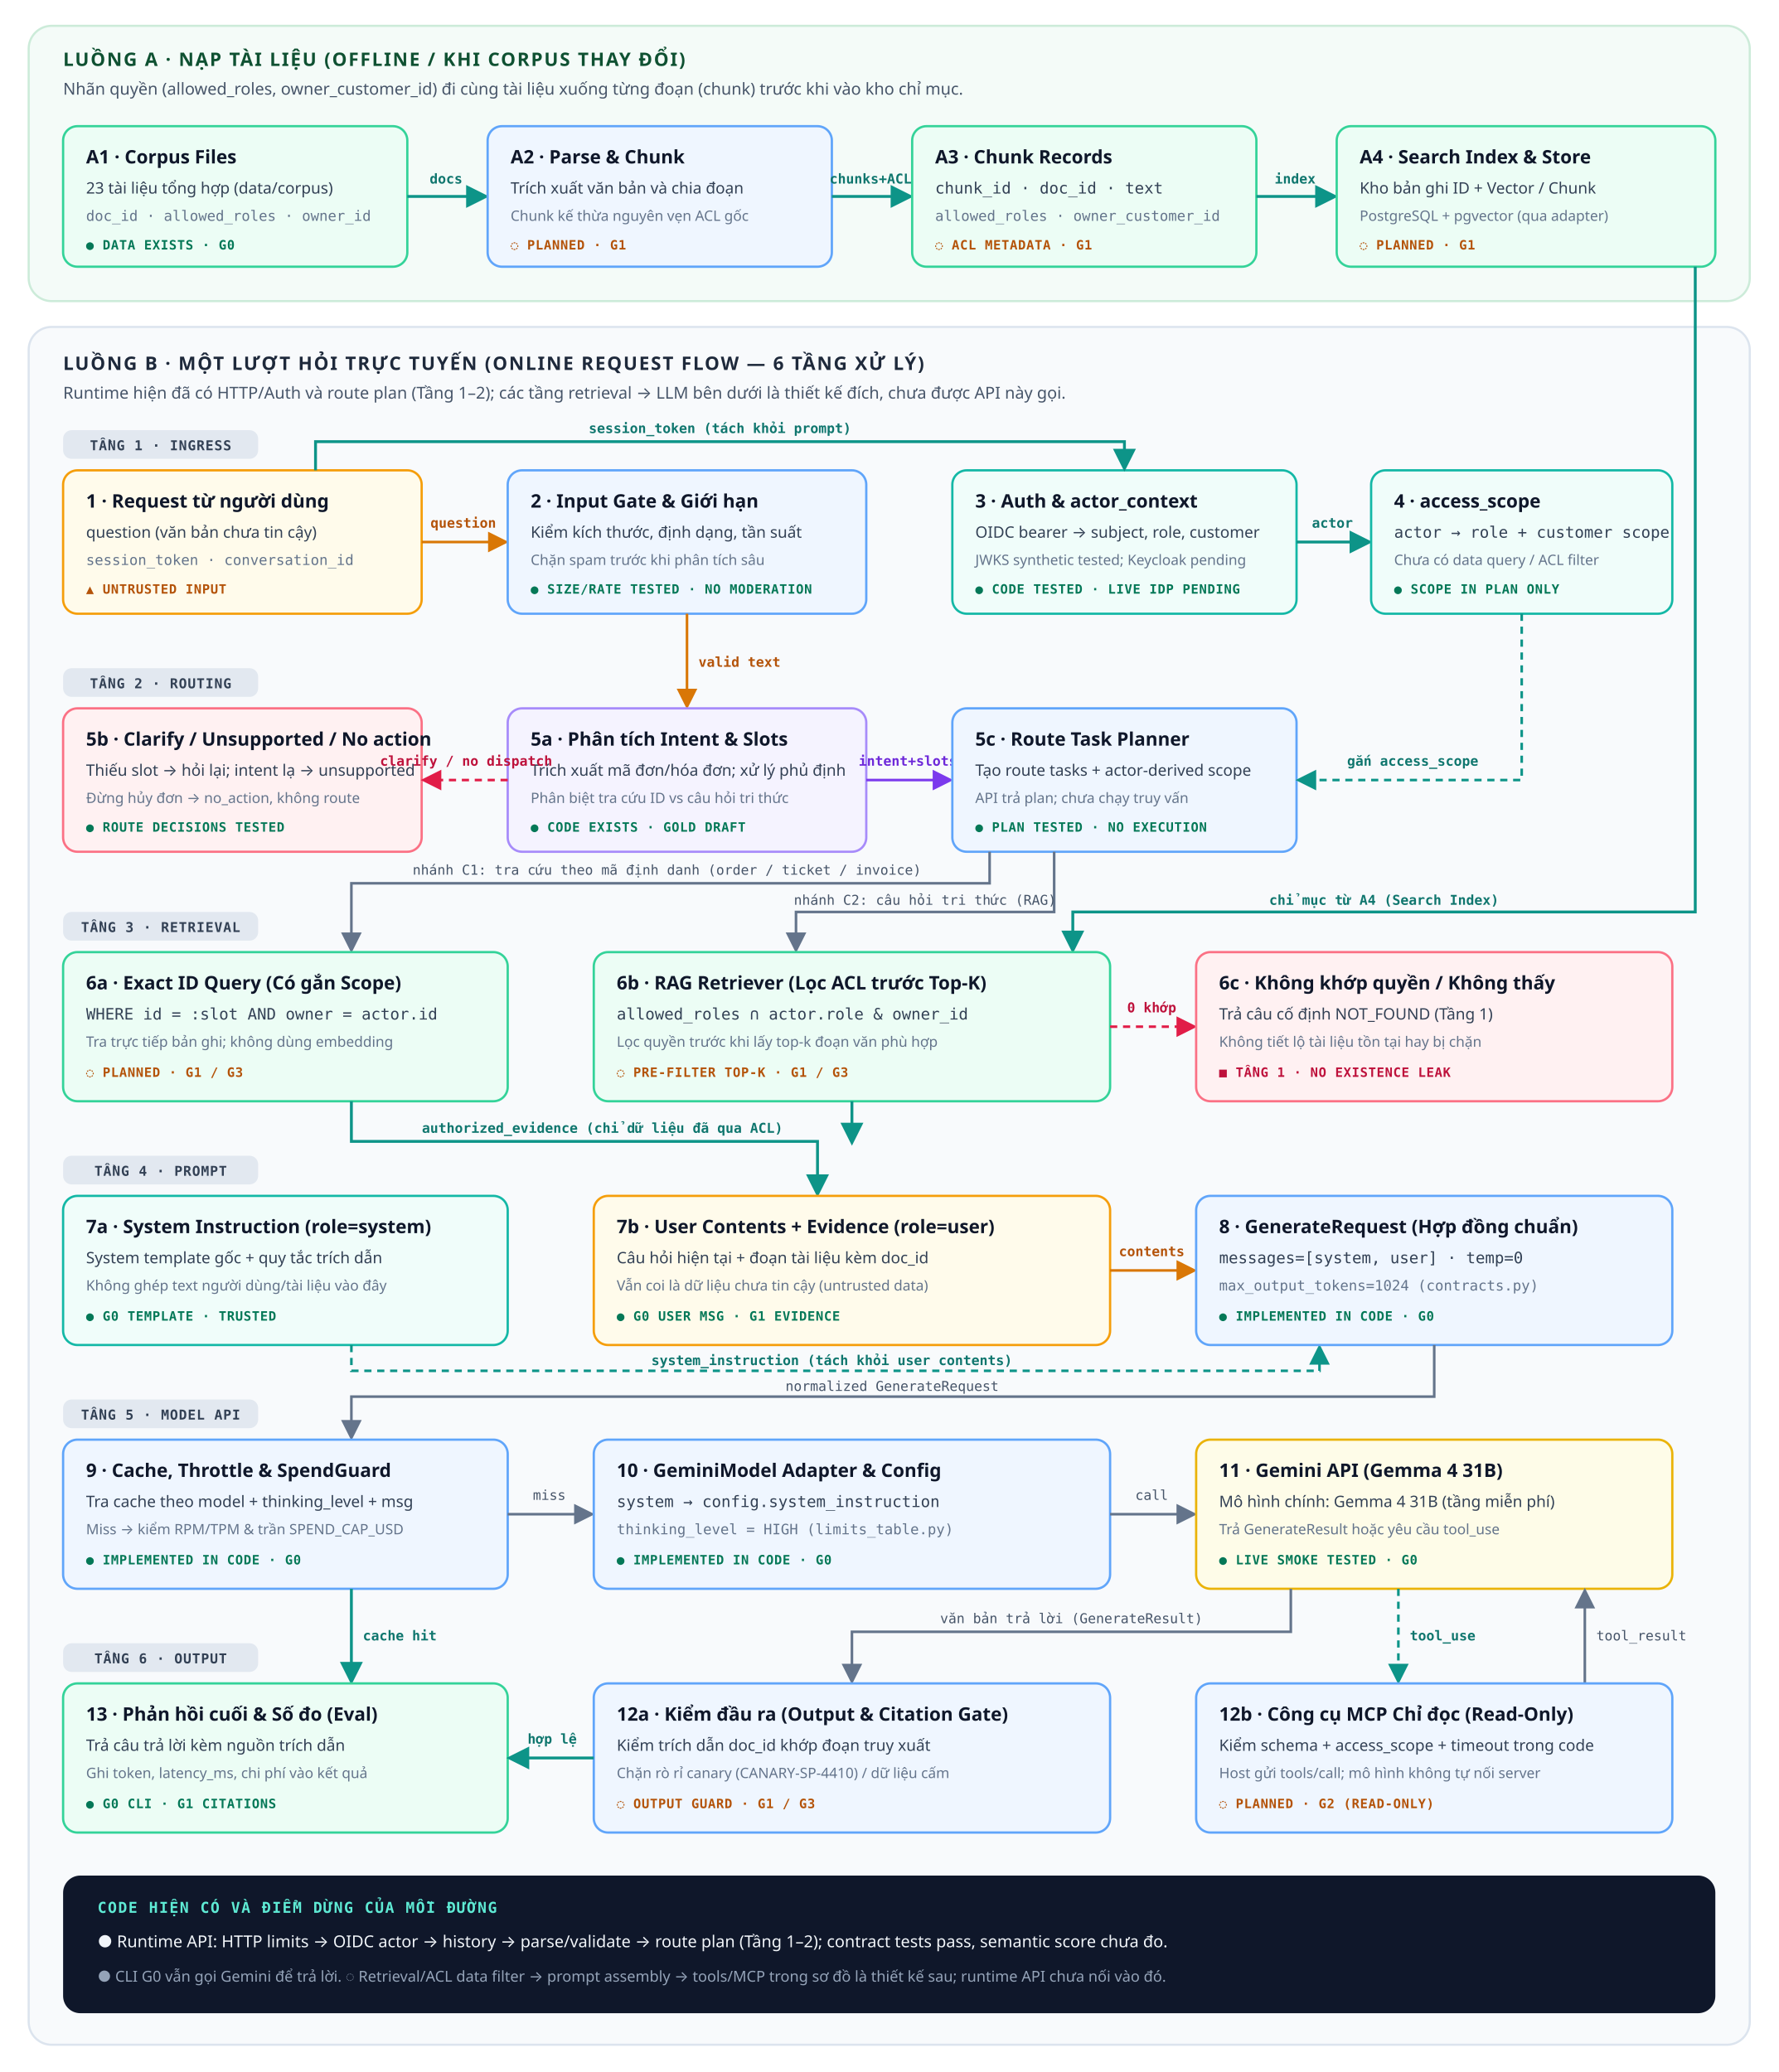
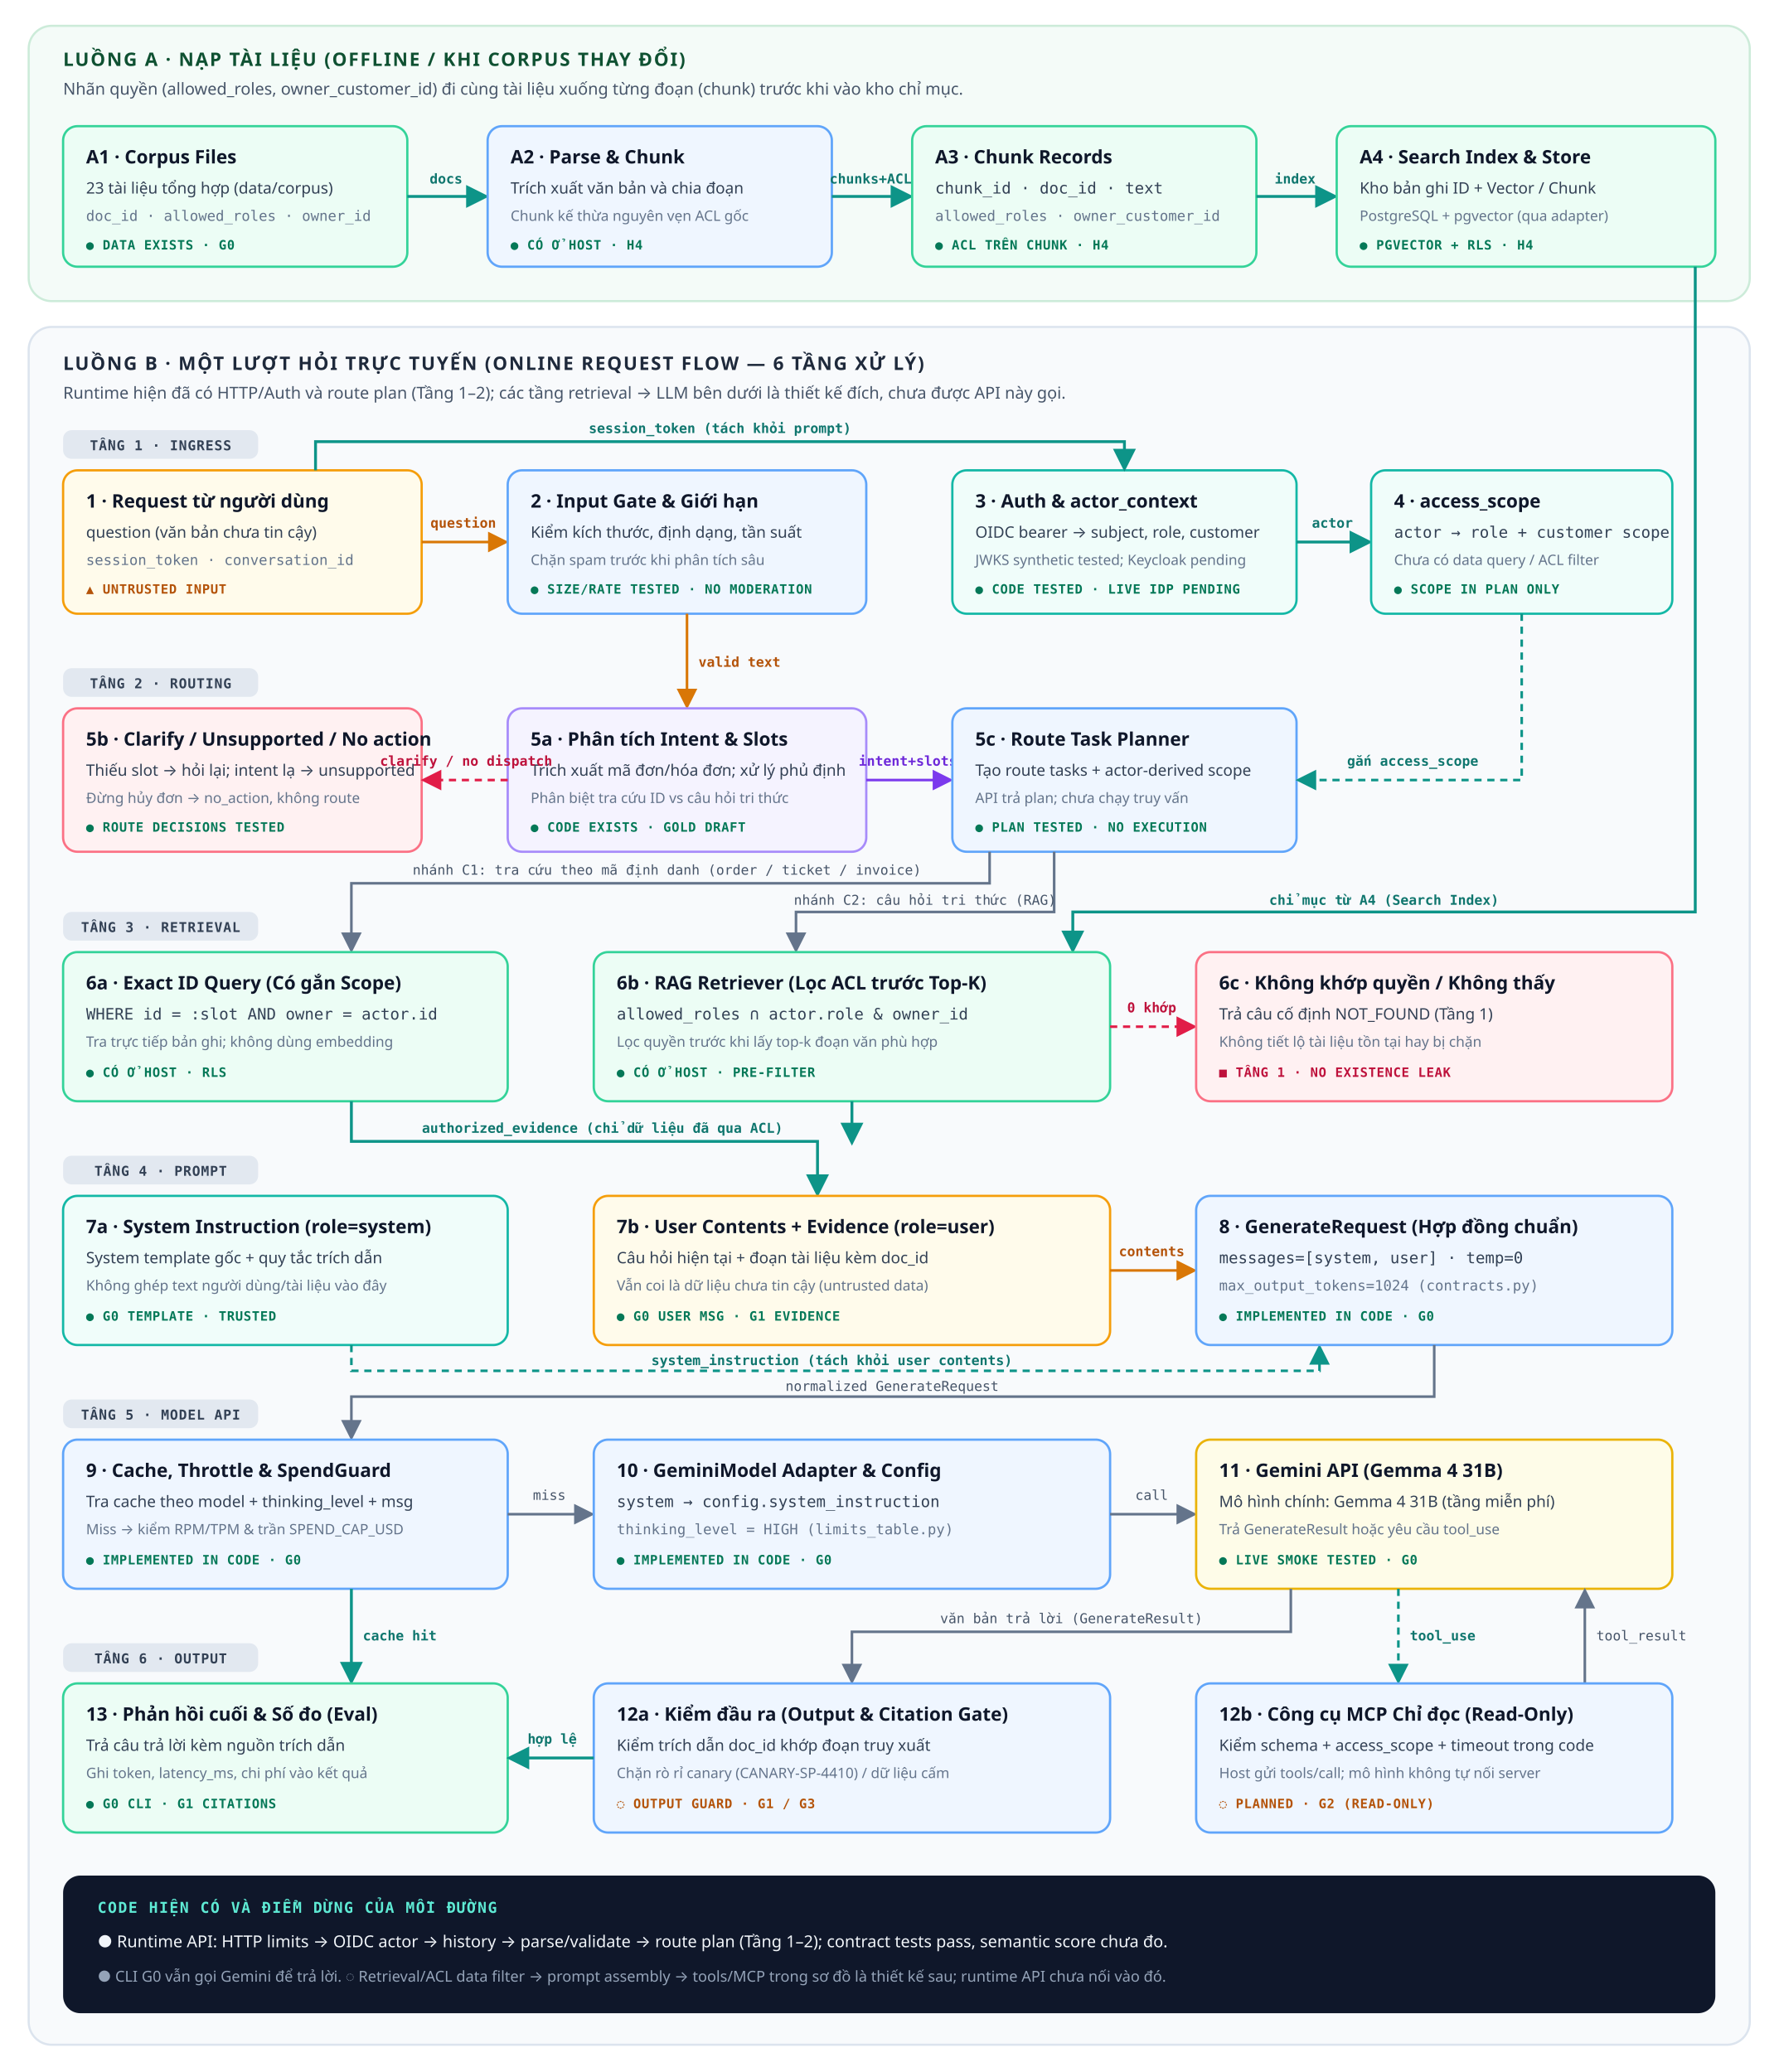
<svg xmlns="http://www.w3.org/2000/svg" viewBox="0 0 1240 1445" role="img" aria-labelledby="title desc">
  <defs>
    <marker id="arr-neutral" markerWidth="8" markerHeight="8" refX="6.5" refY="4" orient="auto">
      <path d="M0 0L8 4L0 8z" fill="#64748b" />
    </marker>
    <marker id="arr-trusted" markerWidth="8" markerHeight="8" refX="6.5" refY="4" orient="auto">
      <path d="M0 0L8 4L0 8z" fill="#0d9488" />
    </marker>
    <marker id="arr-untrusted" markerWidth="8" markerHeight="8" refX="6.5" refY="4" orient="auto">
      <path d="M0 0L8 4L0 8z" fill="#d97706" />
    </marker>
    <marker id="arr-semantic" markerWidth="8" markerHeight="8" refX="6.5" refY="4" orient="auto">
      <path d="M0 0L8 4L0 8z" fill="#7c3aed" />
    </marker>
    <marker id="arr-block" markerWidth="8" markerHeight="8" refX="6.5" refY="4" orient="auto">
      <path d="M0 0L8 4L0 8z" fill="#e11d48" />
    </marker>
    <style>
      text { font-family: 'Be Vietnam Pro', 'Segoe UI', system-ui, -apple-system, sans-serif; fill: #0f172a; }
      .mono { font-family: 'JetBrains Mono', 'Consolas', monospace; }
      .lane-ingest { fill: #f4fbf8; stroke: #ccebd9; stroke-width: 1.5; }
      .lane-online { fill: #f8fafc; stroke: #dce4ee; stroke-width: 1.5; }
      .lane-title { font-size: 13px; font-weight: 800; letter-spacing: 0.08em; fill: #0f5132; }
      .lane-title-b { font-size: 13px; font-weight: 800; letter-spacing: 0.08em; fill: #1e293b; }
      .lane-sub { font-size: 11.5px; fill: #475569; }
      .stage-pill { fill: #e2e8f0; rx: 6; }
      .stage-text { font-family: 'JetBrains Mono', 'Consolas', monospace; font-size: 9.5px; font-weight: 700; fill: #334155; letter-spacing: 0.05em; }
      .box { stroke-width: 1.6; rx: 10; }
      .box-code { fill: #eff6ff; stroke: #60a5fa; }
      .box-data { fill: #ecfdf5; stroke: #34d399; }
      .box-trusted { fill: #f0fdfa; stroke: #14b8a6; }
      .box-untrusted { fill: #fffbeb; stroke: #f59e0b; }
      .box-semantic { fill: #f5f3ff; stroke: #a78bfa; }
      .box-model { fill: #fefce8; stroke: #eab308; }
      .box-block { fill: #fff1f2; stroke: #fb7185; }
      .head { font-size: 13px; font-weight: 700; fill: #0f172a; }
      .body { font-size: 11px; fill: #334155; }
      .small { font-size: 10px; fill: #64748b; }
      .chip { font-family: 'JetBrains Mono', 'Consolas', monospace; font-size: 9px; font-weight: 700; letter-spacing: 0.04em; }
      .chip-g0 { fill: #047857; }
      .chip-plan { fill: #b45309; }
      .chip-prop { fill: #6d28d9; }
      .chip-stop { fill: #be123c; }
      .edge-neutral { fill: none; stroke: #64748b; stroke-width: 1.8; marker-end: url(#arr-neutral); }
      .edge-trusted { fill: none; stroke: #0d9488; stroke-width: 2; marker-end: url(#arr-trusted); }
      .edge-config { fill: none; stroke: #0d9488; stroke-width: 1.8; stroke-dasharray: 5 4; marker-end: url(#arr-trusted); }
      .edge-untrusted { fill: none; stroke: #d97706; stroke-width: 1.8; marker-end: url(#arr-untrusted); }
      .edge-semantic { fill: none; stroke: #7c3aed; stroke-width: 1.8; marker-end: url(#arr-semantic); }
      .edge-block { fill: none; stroke: #e11d48; stroke-width: 1.8; stroke-dasharray: 5 4; marker-end: url(#arr-block); }
      .lbl { font-family: 'JetBrains Mono', 'Consolas', monospace; font-size: 9.5px; fill: #475569; }
      .lbl-trusted { font-family: 'JetBrains Mono', 'Consolas', monospace; font-size: 9.5px; font-weight: 600; fill: #0f766e; }
      .lbl-untrusted { font-family: 'JetBrains Mono', 'Consolas', monospace; font-size: 9.5px; font-weight: 600; fill: #b45309; }
      .lbl-block { font-family: 'JetBrains Mono', 'Consolas', monospace; font-size: 9.5px; font-weight: 600; fill: #be123c; }
      .lbl-semantic { font-family: 'JetBrains Mono', 'Consolas', monospace; font-size: 9.5px; font-weight: 600; fill: #6d28d9; }
      .strip { fill: #0f172a; rx: 12; }
      .strip-title { font-family: 'JetBrains Mono', 'Consolas', monospace; font-size: 10.5px; font-weight: 700; fill: #5eead4; letter-spacing: 0.08em; }
      .strip-body { font-size: 11.5px; fill: #f1f5f9; }
      .strip-sub { font-size: 10.5px; fill: #94a3b8; }
    </style>
  </defs>
  <rect class="lane-ingest" x="20" y="18" width="1200" height="192" rx="16" />
  <text class="lane-title" x="44" y="46">LUỒNG A · NẠP TÀI LIỆU (OFFLINE / KHI CORPUS THAY ĐỔI)</text>
  <text class="lane-sub" x="44" y="66">Nhãn quyền (allowed_roles, owner_customer_id) đi cùng tài liệu xuống từng đoạn (chunk) trước khi vào kho chỉ mục.</text>
  <g id="node-a1" data-node="a1">
    <rect class="box box-data" x="44" y="88" width="240" height="98" />
    <text class="head" x="60" y="114">A1 · Corpus Files</text>
    <text class="body" x="60" y="135">23 tài liệu tổng hợp (data/corpus)</text>
    <text class="small mono" x="60" y="154">doc_id · allowed_roles · owner_id</text>
    <text class="chip chip-g0" x="60" y="174">● DATA EXISTS · G0</text>
  </g>
  <path class="edge-trusted" d="M284 137H338" />
  <text class="lbl-trusted" x="311" y="128" text-anchor="middle">docs</text>
  <g id="node-a2" data-node="a2">
    <rect class="box box-code" x="340" y="88" width="240" height="98" />
    <text class="head" x="356" y="114">A2 · Parse &amp; Chunk</text>
    <text class="body" x="356" y="135">Trích xuất văn bản và chia đoạn</text>
    <text class="small" x="356" y="154">Chunk kế thừa nguyên vẹn ACL gốc</text>
-     <text class="chip chip-plan" x="356" y="174">◌ PLANNED · G1</text>
+     <text class="chip chip-g0" x="356" y="174">● CÓ Ở HOST · H4</text>
  </g>
  <path class="edge-trusted" d="M580 137H634" />
  <text class="lbl-trusted" x="607" y="128" text-anchor="middle">chunks+ACL</text>
  <g id="node-a3" data-node="a3">
    <rect class="box box-data" x="636" y="88" width="240" height="98" />
    <text class="head" x="652" y="114">A3 · Chunk Records</text>
    <text class="body mono" x="652" y="135">chunk_id · doc_id · text</text>
    <text class="small mono" x="652" y="154">allowed_roles · owner_customer_id</text>
-     <text class="chip chip-plan" x="652" y="174">◌ ACL METADATA · G1</text>
+     <text class="chip chip-g0" x="652" y="174">● ACL TRÊN CHUNK · H4</text>
  </g>
  <path class="edge-trusted" d="M876 137H930" />
  <text class="lbl-trusted" x="903" y="128" text-anchor="middle">index</text>
  <g id="node-a4" data-node="a4">
    <rect class="box box-data" x="932" y="88" width="264" height="98" />
    <text class="head" x="948" y="114">A4 · Search Index &amp; Store</text>
    <text class="body" x="948" y="135">Kho bản ghi ID + Vector / Chunk</text>
    <text class="small" x="948" y="154">PostgreSQL + pgvector (qua adapter)</text>
-     <text class="chip chip-plan" x="948" y="174">◌ PLANNED · G1</text>
+     <text class="chip chip-g0" x="948" y="174">● PGVECTOR + RLS · H4</text>
  </g>
  <rect class="lane-online" x="20" y="228" width="1200" height="1198" rx="16" />
  <text class="lane-title-b" x="44" y="258">LUỒNG B · MỘT LƯỢT HỎI TRỰC TUYẾN (ONLINE REQUEST FLOW — 6 TẦNG XỬ LÝ)</text>
  <text class="lane-sub" x="44" y="278">Runtime hiện đã có HTTP/Auth và route plan (Tầng 1–2); các tầng retrieval → LLM bên dưới là thiết kế đích, chưa được API này gọi.</text>
  <rect class="stage-pill" x="44" y="300" width="136" height="20" />
  <text class="stage-text" x="112" y="314" text-anchor="middle">TẦNG 1 · INGRESS</text>
  <g id="node-b1" data-node="b1">
    <rect class="box box-untrusted" x="44" y="328" width="250" height="100" />
    <text class="head" x="60" y="354">1 · Request từ người dùng</text>
    <text class="body" x="60" y="375">question (văn bản chưa tin cậy)</text>
    <text class="small mono" x="60" y="394">session_token · conversation_id</text>
    <text class="chip chip-plan" x="60" y="414">▲ UNTRUSTED INPUT</text>
  </g>
  <path class="edge-untrusted" d="M294 378H352" />
  <text class="lbl-untrusted" x="323" y="368" text-anchor="middle">question</text>
  <g id="node-b2" data-node="b2">
    <rect class="box box-code" x="354" y="328" width="250" height="100" />
    <text class="head" x="370" y="354">2 · Input Gate &amp; Giới hạn</text>
    <text class="body" x="370" y="375">Kiểm kích thước, định dạng, tần suất</text>
    <text class="small" x="370" y="394">Chặn spam trước khi phân tích sâu</text>
    <text class="chip chip-g0" x="370" y="414">● SIZE/RATE TESTED · NO MODERATION</text>
  </g>
  <g id="node-b3" data-node="b3">
    <rect class="box box-trusted" x="664" y="328" width="240" height="100" />
    <text class="head" x="680" y="354">3 · Auth &amp; actor_context</text>
    <text class="body" x="680" y="375">OIDC bearer → subject, role, customer</text>
    <text class="small" x="680" y="394">JWKS synthetic tested; Keycloak pending</text>
    <text class="chip chip-g0" x="680" y="414">● CODE TESTED · LIVE IDP PENDING</text>
  </g>
  <path class="edge-trusted" d="M220 328V308H784V326" />
  <text class="lbl-trusted" x="502" y="302" text-anchor="middle">session_token (tách khỏi prompt)</text>
  <path class="edge-trusted" d="M904 378H954" />
  <text class="lbl-trusted" x="929" y="368" text-anchor="middle">actor</text>
  <g id="node-b4" data-node="b4">
    <rect class="box box-trusted" x="956" y="328" width="210" height="100" />
    <text class="head" x="972" y="354">4 · access_scope</text>
    <text class="body mono" x="972" y="375">actor → role + customer scope</text>
    <text class="small" x="972" y="394">Chưa có data query / ACL filter</text>
    <text class="chip chip-g0" x="972" y="414">● SCOPE IN PLAN ONLY</text>
  </g>
  <rect class="stage-pill" x="44" y="466" width="136" height="20" />
  <text class="stage-text" x="112" y="480" text-anchor="middle">TẦNG 2 · ROUTING</text>
  <path class="edge-untrusted" d="M479 428V492" />
  <text class="lbl-untrusted" x="487" y="465">valid text</text>
  <g id="node-b5b" data-node="b5b">
    <rect class="box box-block" x="44" y="494" width="250" height="100" />
    <text class="head" x="60" y="520">5b · Clarify / Unsupported / No action</text>
    <text class="body" x="60" y="541">Thiếu slot → hỏi lại; intent lạ → unsupported</text>
    <text class="small" x="60" y="560">Đừng hủy đơn → no_action, không route</text>
    <text class="chip chip-g0" x="60" y="580">● ROUTE DECISIONS TESTED</text>
  </g>
  <g id="node-b5a" data-node="b5a">
    <rect class="box box-semantic" x="354" y="494" width="250" height="100" />
    <text class="head" x="370" y="520">5a · Phân tích Intent &amp; Slots</text>
    <text class="body" x="370" y="541">Trích xuất mã đơn/hóa đơn; xử lý phủ định</text>
    <text class="small" x="370" y="560">Phân biệt tra cứu ID vs câu hỏi tri thức</text>
    <text class="chip chip-g0" x="370" y="580">● CODE EXISTS · GOLD DRAFT</text>
  </g>
  <path class="edge-block" d="M354 544H296" />
  <text class="lbl-block" x="325" y="534" text-anchor="middle">clarify / no dispatch</text>
  <path class="edge-semantic" d="M604 544H662" />
  <text class="lbl-semantic" x="633" y="534" text-anchor="middle">intent+slots</text>
  <g id="node-b5c" data-node="b5c">
    <rect class="box box-code" x="664" y="494" width="240" height="100" />
    <text class="head" x="680" y="520">5c · Route Task Planner</text>
    <text class="body" x="680" y="541">Tạo route tasks + actor-derived scope</text>
    <text class="small" x="680" y="560">API trả plan; chưa chạy truy vấn</text>
    <text class="chip chip-g0" x="680" y="580">● PLAN TESTED · NO EXECUTION</text>
  </g>
  <path class="edge-config" d="M1061 428V544H906" />
  <text class="lbl-trusted" x="985" y="534" text-anchor="middle">gắn access_scope</text>
  <rect class="stage-pill" x="44" y="636" width="136" height="20" />
  <text class="stage-text" x="112" y="650" text-anchor="middle">TẦNG 3 · RETRIEVAL</text>
  <path class="edge-neutral" d="M690 594V616H245V662" />
  <text class="lbl" x="465" y="610" text-anchor="middle">nhánh C1: tra cứu theo mã định danh (order / ticket / invoice)</text>
  <path class="edge-neutral" d="M735 594V636H555V662" />
  <text class="lbl" x="645" y="631" text-anchor="middle">nhánh C2: câu hỏi tri thức (RAG)</text>
  <path class="edge-trusted" d="M1182 186V636H748V662" />
  <text class="lbl-trusted" x="965" y="631" text-anchor="middle">chỉ mục từ A4 (Search Index)</text>
  <g id="node-b6a" data-node="b6a">
    <rect class="box box-data" x="44" y="664" width="310" height="104" />
    <text class="head" x="60" y="690">6a · Exact ID Query (Có gắn Scope)</text>
    <text class="body mono" x="60" y="711">WHERE id = :slot AND owner = actor.id</text>
    <text class="small" x="60" y="730">Tra trực tiếp bản ghi; không dùng embedding</text>
-     <text class="chip chip-plan" x="60" y="751">◌ PLANNED · G1 / G3</text>
+     <text class="chip chip-g0" x="60" y="751">● CÓ Ở HOST · RLS</text>
  </g>
  <g id="node-b6b" data-node="b6b">
    <rect class="box box-data" x="414" y="664" width="360" height="104" />
    <text class="head" x="430" y="690">6b · RAG Retriever (Lọc ACL trước Top-K)</text>
    <text class="body mono" x="430" y="711">allowed_roles ∩ actor.role &amp; owner_id</text>
    <text class="small" x="430" y="730">Lọc quyền trước khi lấy top-k đoạn văn phù hợp</text>
-     <text class="chip chip-plan" x="430" y="751">◌ PRE-FILTER TOP-K · G1 / G3</text>
+     <text class="chip chip-g0" x="430" y="751">● CÓ Ở HOST · PRE-FILTER</text>
  </g>
  <path class="edge-block" d="M774 716H832" />
  <text class="lbl-block" x="803" y="706" text-anchor="middle">0 khớp</text>
  <g id="node-b6c" data-node="b6c">
    <rect class="box box-block" x="834" y="664" width="332" height="104" />
    <text class="head" x="850" y="690">6c · Không khớp quyền / Không thấy</text>
    <text class="body" x="850" y="711">Trả câu cố định NOT_FOUND (Tầng 1)</text>
    <text class="small" x="850" y="730">Không tiết lộ tài liệu tồn tại hay bị chặn</text>
    <text class="chip chip-stop" x="850" y="751">■ TẦNG 1 · NO EXISTENCE LEAK</text>
  </g>
  <rect class="stage-pill" x="44" y="806" width="136" height="20" />
  <text class="stage-text" x="112" y="820" text-anchor="middle">TẦNG 4 · PROMPT</text>
  <path class="edge-trusted" d="M245 768V796H570V832" />
  <path class="edge-trusted" d="M594 768V796" />
  <text class="lbl-trusted" x="420" y="790" text-anchor="middle">authorized_evidence (chỉ dữ liệu đã qua ACL)</text>
  <g id="node-b7a" data-node="b7a">
    <rect class="box box-trusted" x="44" y="834" width="310" height="104" />
    <text class="head" x="60" y="860">7a · System Instruction (role=system)</text>
    <text class="body" x="60" y="881">System template gốc + quy tắc trích dẫn</text>
    <text class="small" x="60" y="900">Không ghép text người dùng/tài liệu vào đây</text>
    <text class="chip chip-g0" x="60" y="921">● G0 TEMPLATE · TRUSTED</text>
  </g>
  <g id="node-b7b" data-node="b7b">
    <rect class="box box-untrusted" x="414" y="834" width="360" height="104" />
    <text class="head" x="430" y="860">7b · User Contents + Evidence (role=user)</text>
    <text class="body" x="430" y="881">Câu hỏi hiện tại + đoạn tài liệu kèm doc_id</text>
    <text class="small" x="430" y="900">Vẫn coi là dữ liệu chưa tin cậy (untrusted data)</text>
    <text class="chip chip-g0" x="430" y="921">● G0 USER MSG · G1 EVIDENCE</text>
  </g>
  <path class="edge-untrusted" d="M774 886H832" />
  <text class="lbl-untrusted" x="803" y="876" text-anchor="middle">contents</text>
  <path class="edge-config" d="M245 938V956H920V940" />
  <text class="lbl-trusted" x="580" y="952" text-anchor="middle">system_instruction (tách khỏi user contents)</text>
  <g id="node-b8" data-node="b8">
    <rect class="box box-code" x="834" y="834" width="332" height="104" />
    <text class="head" x="850" y="860">8 · GenerateRequest (Hợp đồng chuẩn)</text>
    <text class="body mono" x="850" y="881">messages=[system, user] · temp=0</text>
    <text class="small mono" x="850" y="900">max_output_tokens=1024 (contracts.py)</text>
    <text class="chip chip-g0" x="850" y="921">● IMPLEMENTED IN CODE · G0</text>
  </g>
  <rect class="stage-pill" x="44" y="976" width="136" height="20" />
  <text class="stage-text" x="112" y="990" text-anchor="middle">TẦNG 5 · MODEL API</text>
  <path class="edge-neutral" d="M1000 938V974H245V1002" />
  <text class="lbl" x="622" y="970" text-anchor="middle">normalized GenerateRequest</text>
  <g id="node-b9" data-node="b9">
    <rect class="box box-code" x="44" y="1004" width="310" height="104" />
    <text class="head" x="60" y="1030">9 · Cache, Throttle &amp; SpendGuard</text>
    <text class="body" x="60" y="1051">Tra cache theo model + thinking_level + msg</text>
    <text class="small" x="60" y="1070">Miss → kiểm RPM/TPM &amp; trần SPEND_CAP_USD</text>
    <text class="chip chip-g0" x="60" y="1091">● IMPLEMENTED IN CODE · G0</text>
  </g>
  <path class="edge-neutral" d="M354 1056H412" />
  <text class="lbl" x="383" y="1046" text-anchor="middle">miss</text>
  <g id="node-b10" data-node="b10">
    <rect class="box box-code" x="414" y="1004" width="360" height="104" />
    <text class="head" x="430" y="1030">10 · GeminiModel Adapter &amp; Config</text>
    <text class="body mono" x="430" y="1051">system → config.system_instruction</text>
    <text class="small mono" x="430" y="1070">thinking_level = HIGH (limits_table.py)</text>
    <text class="chip chip-g0" x="430" y="1091">● IMPLEMENTED IN CODE · G0</text>
  </g>
  <path class="edge-neutral" d="M774 1056H832" />
  <text class="lbl" x="803" y="1046" text-anchor="middle">call</text>
  <g id="node-b11" data-node="b11">
    <rect class="box box-model" x="834" y="1004" width="332" height="104" />
    <text class="head" x="850" y="1030">11 · Gemini API (Gemma 4 31B)</text>
    <text class="body" x="850" y="1051">Mô hình chính: Gemma 4 31B (tầng miễn phí)</text>
    <text class="small" x="850" y="1070">Trả GenerateResult hoặc yêu cầu tool_use</text>
    <text class="chip chip-g0" x="850" y="1091">● LIVE SMOKE TESTED · G0</text>
  </g>
  <rect class="stage-pill" x="44" y="1146" width="136" height="20" />
  <text class="stage-text" x="112" y="1160" text-anchor="middle">TẦNG 6 · OUTPUT</text>
  <path class="edge-trusted" d="M245 1108V1172" />
  <text class="lbl-trusted" x="253" y="1144">cache hit</text>
  <path class="edge-neutral" d="M900 1108V1138H594V1172" />
  <text class="lbl" x="747" y="1132" text-anchor="middle">văn bản trả lời (GenerateResult)</text>
  <path class="edge-config" d="M975 1108V1172" />
  <text class="lbl-trusted" x="983" y="1144">tool_use</text>
  <path class="edge-neutral" d="M1105 1174V1110" />
  <text class="lbl" x="1113" y="1144">tool_result</text>
  <g id="node-b13" data-node="b13">
    <rect class="box box-data" x="44" y="1174" width="310" height="104" />
    <text class="head" x="60" y="1200">13 · Phản hồi cuối &amp; Số đo (Eval)</text>
    <text class="body" x="60" y="1221">Trả câu trả lời kèm nguồn trích dẫn</text>
    <text class="small" x="60" y="1240">Ghi token, latency_ms, chi phí vào kết quả</text>
    <text class="chip chip-g0" x="60" y="1261">● G0 CLI · G1 CITATIONS</text>
  </g>
  <g id="node-b12a" data-node="b12a">
    <rect class="box box-code" x="414" y="1174" width="360" height="104" />
    <text class="head" x="430" y="1200">12a · Kiểm đầu ra (Output &amp; Citation Gate)</text>
    <text class="body" x="430" y="1221">Kiểm trích dẫn doc_id khớp đoạn truy xuất</text>
    <text class="small" x="430" y="1240">Chặn rò rỉ canary (CANARY-SP-4410) / dữ liệu cấm</text>
    <text class="chip chip-plan" x="430" y="1261">◌ OUTPUT GUARD · G1 / G3</text>
  </g>
  <path class="edge-trusted" d="M414 1226H356" />
  <text class="lbl-trusted" x="385" y="1216" text-anchor="middle">hợp lệ</text>
  <g id="node-b12b" data-node="b12b">
    <rect class="box box-code" x="834" y="1174" width="332" height="104" />
    <text class="head" x="850" y="1200">12b · Công cụ MCP Chỉ đọc (Read-Only)</text>
    <text class="body" x="850" y="1221">Kiểm schema + access_scope + timeout trong code</text>
    <text class="small" x="850" y="1240">Host gửi tools/call; mô hình không tự nối server</text>
    <text class="chip chip-plan" x="850" y="1261">◌ PLANNED · G2 (READ-ONLY)</text>
  </g>
  <rect class="strip" x="44" y="1308" width="1152" height="96" rx="12" />
  <text class="strip-title" x="68" y="1334">CODE HIỆN CÓ VÀ ĐIỂM DỪNG CỦA MỖI ĐƯỜNG</text>
  <text class="strip-body" x="68" y="1358">● Runtime API: HTTP limits → OIDC actor → history → parse/validate → route plan (Tầng 1–2); contract tests pass, semantic score chưa đo.</text>
  <text class="strip-sub" x="68" y="1382">● CLI G0 vẫn gọi Gemini để trả lời. ◌ Retrieval/ACL data filter → prompt assembly → tools/MCP trong sơ đồ là thiết kế sau; runtime API chưa nối vào đó.</text>
</svg>
